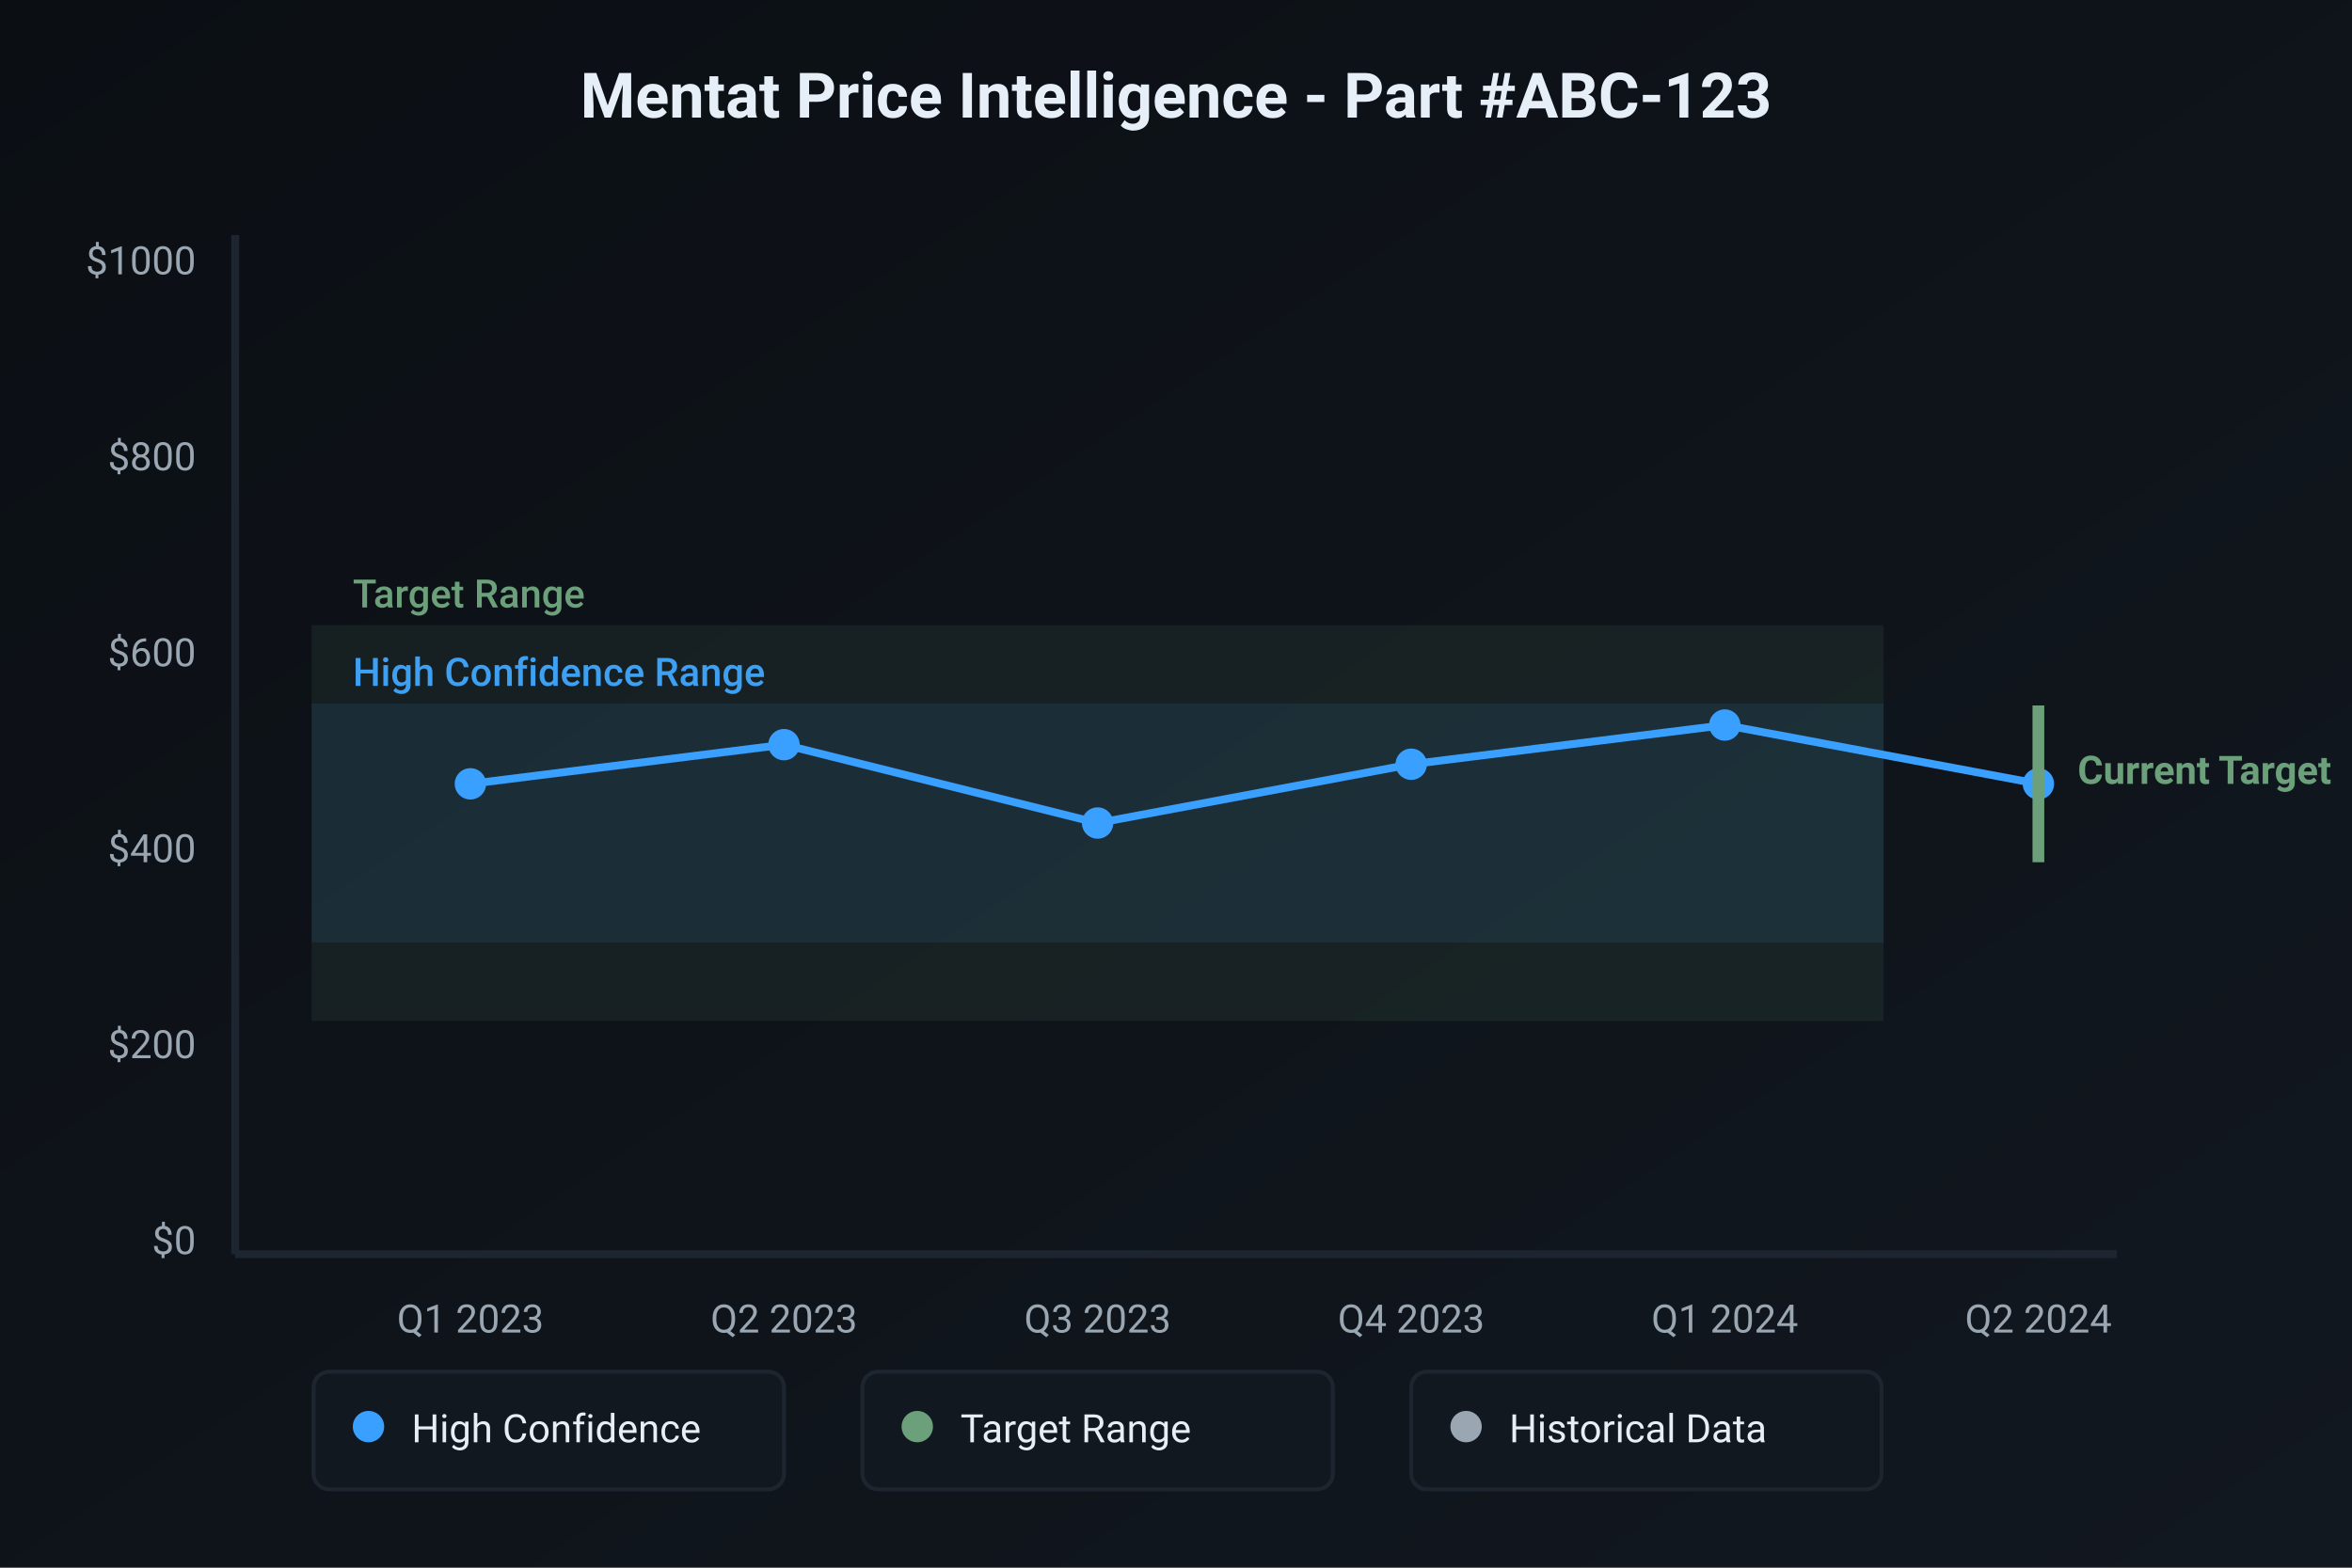
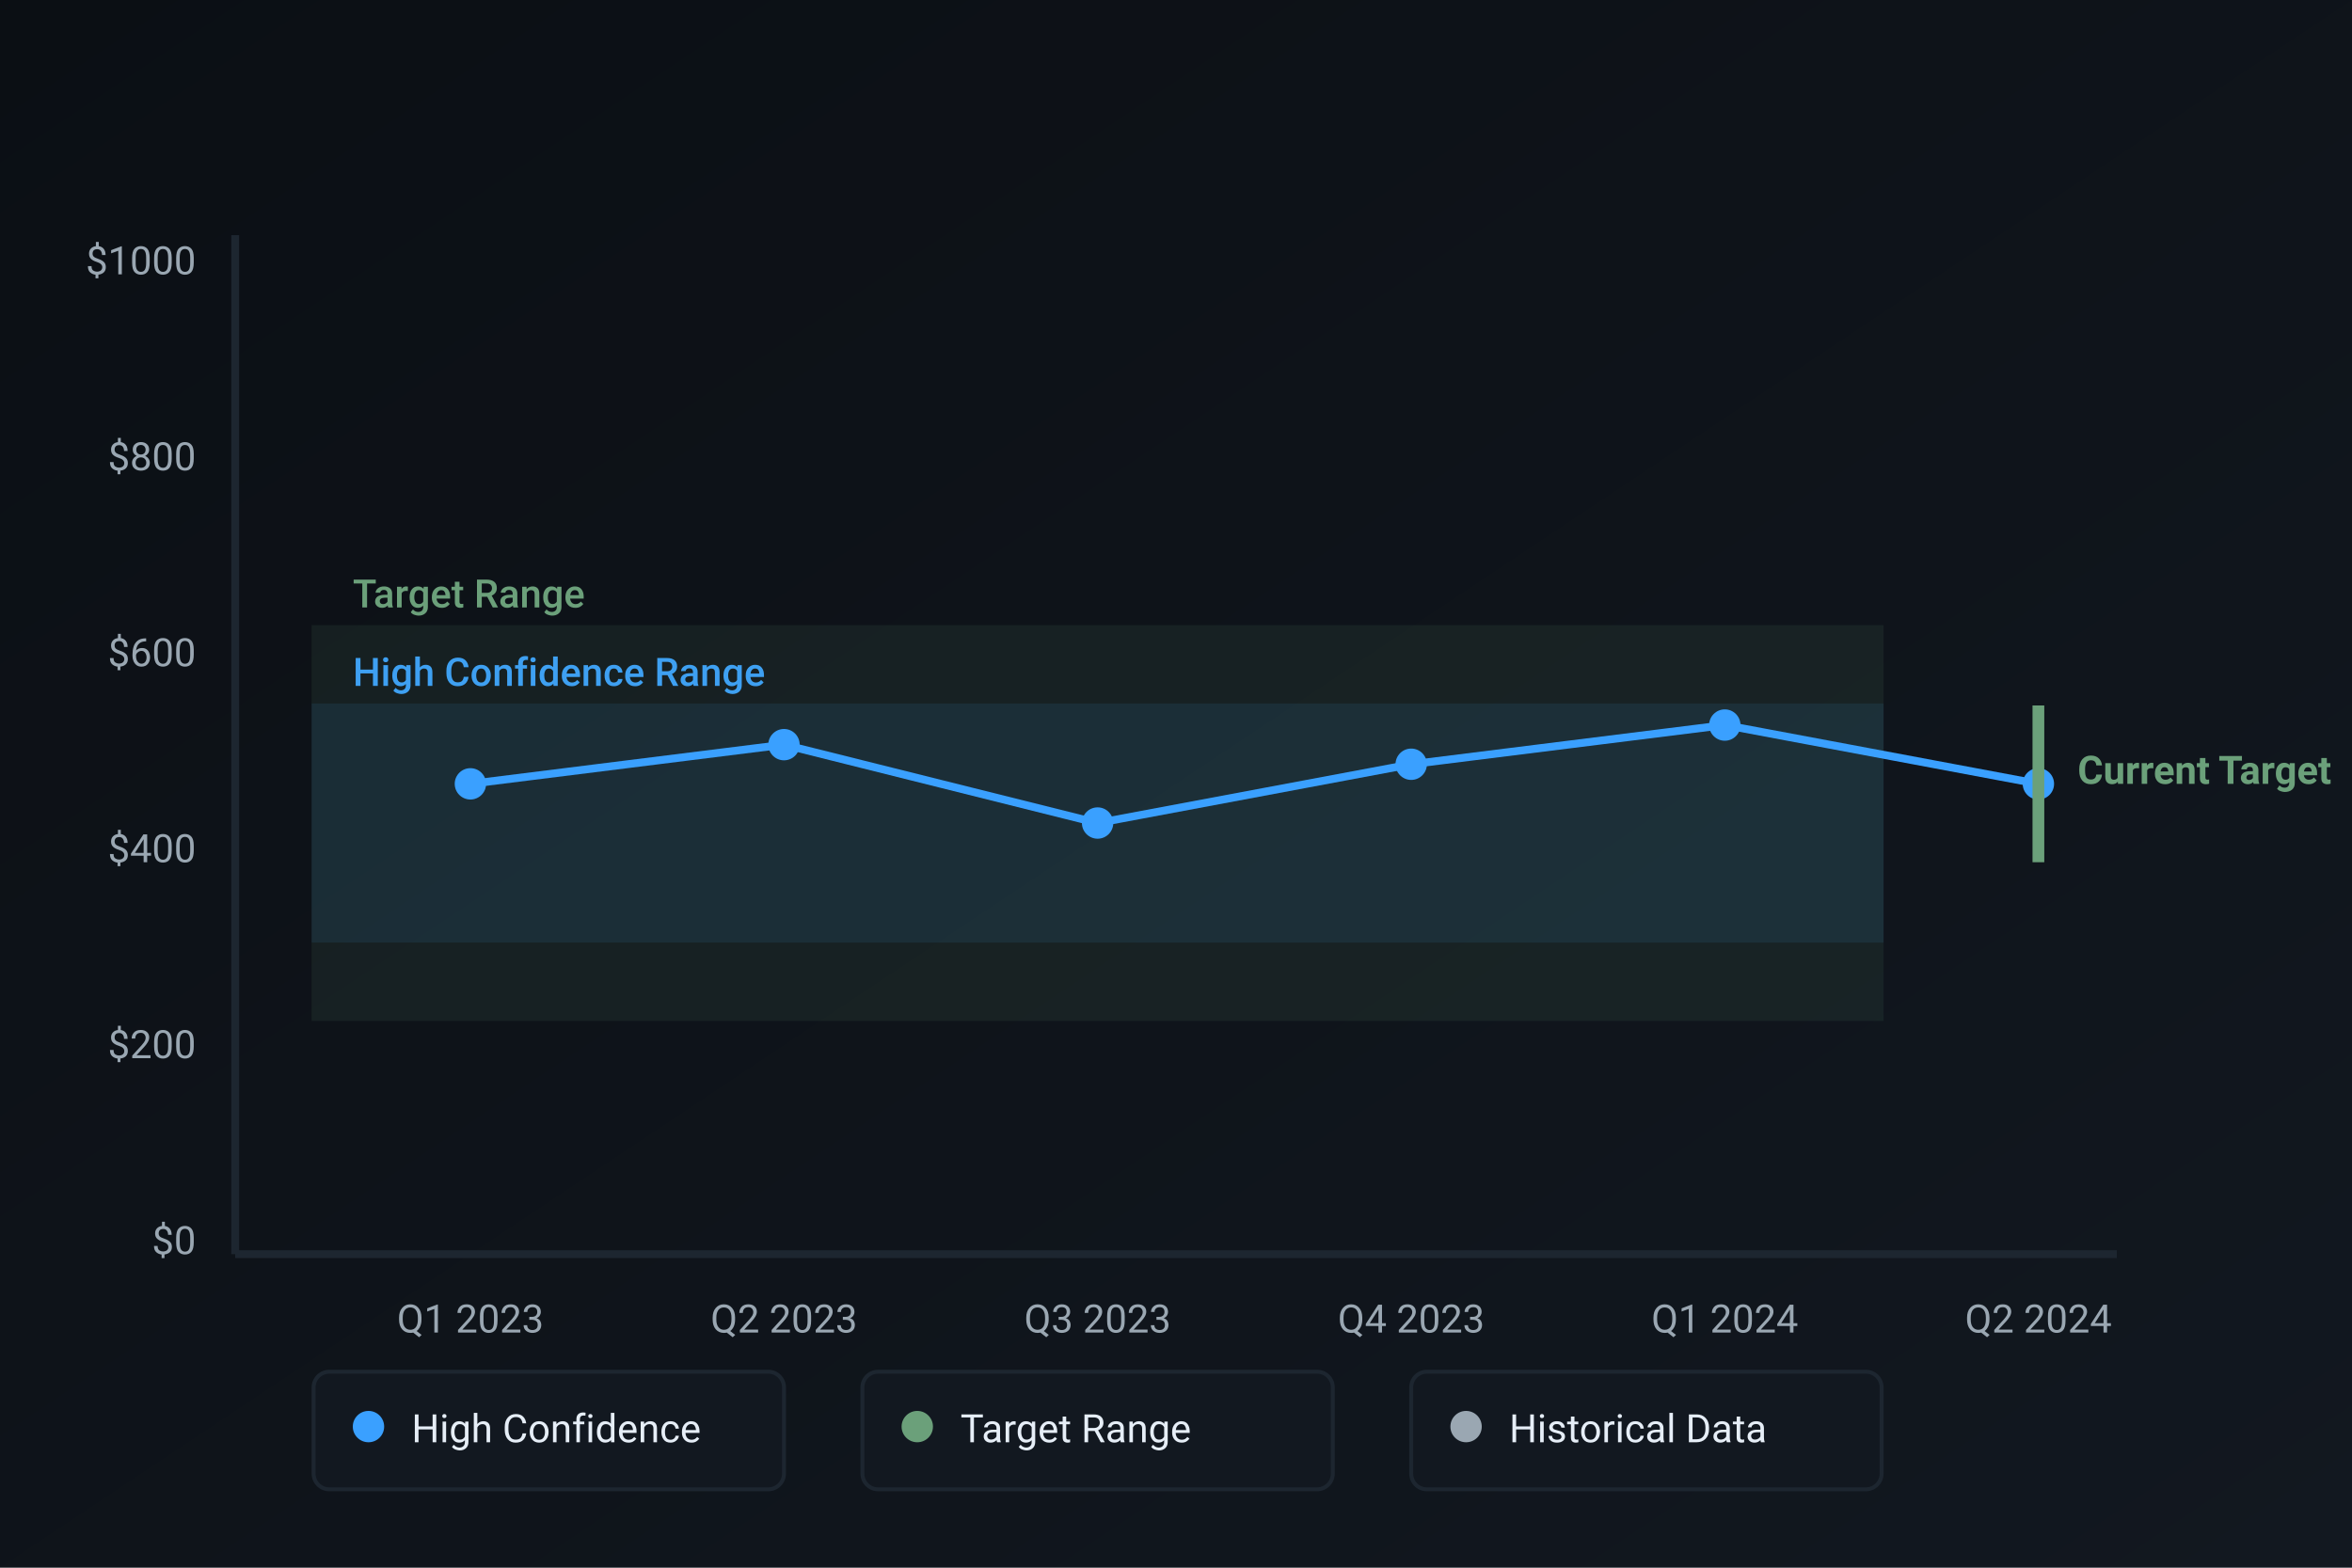
<svg xmlns="http://www.w3.org/2000/svg" width="600" height="400" viewBox="0 0 600 400" fill="none">
  <defs>
    <linearGradient id="bgGradient" x1="0%" y1="0%" x2="100%" y2="100%">
      <stop offset="0%" style="stop-color:#0B0F14;stop-opacity:1" />
      <stop offset="100%" style="stop-color:#121820;stop-opacity:1" />
    </linearGradient>
    <linearGradient id="priceGradient" x1="0%" y1="0%" x2="100%" y2="0%">
      <stop offset="0%" style="stop-color:#3AA0FF;stop-opacity:0.8" />
      <stop offset="100%" style="stop-color:#6BA07A;stop-opacity:0.8" />
    </linearGradient>
  </defs>
  <rect width="600" height="400" fill="url(#bgGradient)" />
-   <text x="300" y="30" text-anchor="middle" fill="#E6EEF7" font-family="IBM Plex Sans, ui-sans-serif, system-ui, -apple-system, Segoe UI, Roboto, Helvetica Neue, Arial, Noto Sans" font-size="16" font-weight="600">Mentat Price Intelligence - Part #ABC-123</text>
  <line x1="60" y1="60" x2="60" y2="320" stroke="#1D2630" stroke-width="2" />
  <text x="50" y="70" text-anchor="end" fill="#9AA7B2" font-family="IBM Plex Sans, ui-sans-serif, system-ui, -apple-system, Segoe UI, Roboto, Helvetica Neue, Arial, Noto Sans" font-size="10">$1000</text>
  <text x="50" y="120" text-anchor="end" fill="#9AA7B2" font-family="IBM Plex Sans, ui-sans-serif, system-ui, -apple-system, Segoe UI, Roboto, Helvetica Neue, Arial, Noto Sans" font-size="10">$800</text>
  <text x="50" y="170" text-anchor="end" fill="#9AA7B2" font-family="IBM Plex Sans, ui-sans-serif, system-ui, -apple-system, Segoe UI, Roboto, Helvetica Neue, Arial, Noto Sans" font-size="10">$600</text>
  <text x="50" y="220" text-anchor="end" fill="#9AA7B2" font-family="IBM Plex Sans, ui-sans-serif, system-ui, -apple-system, Segoe UI, Roboto, Helvetica Neue, Arial, Noto Sans" font-size="10">$400</text>
  <text x="50" y="270" text-anchor="end" fill="#9AA7B2" font-family="IBM Plex Sans, ui-sans-serif, system-ui, -apple-system, Segoe UI, Roboto, Helvetica Neue, Arial, Noto Sans" font-size="10">$200</text>
  <text x="50" y="320" text-anchor="end" fill="#9AA7B2" font-family="IBM Plex Sans, ui-sans-serif, system-ui, -apple-system, Segoe UI, Roboto, Helvetica Neue, Arial, Noto Sans" font-size="10">$0</text>
  <line x1="60" y1="320" x2="540" y2="320" stroke="#1D2630" stroke-width="2" />
  <text x="120" y="340" text-anchor="middle" fill="#9AA7B2" font-family="IBM Plex Sans, ui-sans-serif, system-ui, -apple-system, Segoe UI, Roboto, Helvetica Neue, Arial, Noto Sans" font-size="10">Q1 2023</text>
  <text x="200" y="340" text-anchor="middle" fill="#9AA7B2" font-family="IBM Plex Sans, ui-sans-serif, system-ui, -apple-system, Segoe UI, Roboto, Helvetica Neue, Arial, Noto Sans" font-size="10">Q2 2023</text>
  <text x="280" y="340" text-anchor="middle" fill="#9AA7B2" font-family="IBM Plex Sans, ui-sans-serif, system-ui, -apple-system, Segoe UI, Roboto, Helvetica Neue, Arial, Noto Sans" font-size="10">Q3 2023</text>
  <text x="360" y="340" text-anchor="middle" fill="#9AA7B2" font-family="IBM Plex Sans, ui-sans-serif, system-ui, -apple-system, Segoe UI, Roboto, Helvetica Neue, Arial, Noto Sans" font-size="10">Q4 2023</text>
  <text x="440" y="340" text-anchor="middle" fill="#9AA7B2" font-family="IBM Plex Sans, ui-sans-serif, system-ui, -apple-system, Segoe UI, Roboto, Helvetica Neue, Arial, Noto Sans" font-size="10">Q1 2024</text>
  <text x="520" y="340" text-anchor="middle" fill="#9AA7B2" font-family="IBM Plex Sans, ui-sans-serif, system-ui, -apple-system, Segoe UI, Roboto, Helvetica Neue, Arial, Noto Sans" font-size="10">Q2 2024</text>
  <rect x="80" y="180" width="400" height="60" fill="#3AA0FF" opacity="0.1" stroke="#3AA0FF" stroke-width="1" />
  <text x="90" y="175" fill="#3AA0FF" font-family="IBM Plex Sans, ui-sans-serif, system-ui, -apple-system, Segoe UI, Roboto, Helvetica Neue, Arial, Noto Sans" font-size="10" font-weight="500">High Confidence Range</text>
  <rect x="80" y="160" width="400" height="100" fill="#6BA07A" opacity="0.1" stroke="#6BA07A" stroke-width="1" />
  <text x="90" y="155" fill="#6BA07A" font-family="IBM Plex Sans, ui-sans-serif, system-ui, -apple-system, Segoe UI, Roboto, Helvetica Neue, Arial, Noto Sans" font-size="10" font-weight="500">Target Range</text>
  <circle cx="120" cy="200" r="4" fill="#3AA0FF" />
  <circle cx="200" cy="190" r="4" fill="#3AA0FF" />
  <circle cx="280" cy="210" r="4" fill="#3AA0FF" />
  <circle cx="360" cy="195" r="4" fill="#3AA0FF" />
  <circle cx="440" cy="185" r="4" fill="#3AA0FF" />
  <circle cx="520" cy="200" r="4" fill="#3AA0FF" />
  <path d="M120,200 L200,190 L280,210 L360,195 L440,185 L520,200" stroke="#3AA0FF" stroke-width="2" fill="none" />
  <line x1="520" y1="180" x2="520" y2="220" stroke="#6BA07A" stroke-width="3" />
  <text x="530" y="200" fill="#6BA07A" font-family="IBM Plex Sans, ui-sans-serif, system-ui, -apple-system, Segoe UI, Roboto, Helvetica Neue, Arial, Noto Sans" font-size="10" font-weight="600">Current Target</text>
  <rect x="80" y="350" width="120" height="30" rx="4" fill="#121820" stroke="#1D2630" stroke-width="1" />
  <rect x="90" y="360" width="8" height="8" rx="4" fill="#3AA0FF" />
  <text x="105" y="368" fill="#E6EEF7" font-family="IBM Plex Sans, ui-sans-serif, system-ui, -apple-system, Segoe UI, Roboto, Helvetica Neue, Arial, Noto Sans" font-size="10">High Confidence</text>
  <rect x="220" y="350" width="120" height="30" rx="4" fill="#121820" stroke="#1D2630" stroke-width="1" />
  <rect x="230" y="360" width="8" height="8" rx="4" fill="#6BA07A" />
  <text x="245" y="368" fill="#E6EEF7" font-family="IBM Plex Sans, ui-sans-serif, system-ui, -apple-system, Segoe UI, Roboto, Helvetica Neue, Arial, Noto Sans" font-size="10">Target Range</text>
  <rect x="360" y="350" width="120" height="30" rx="4" fill="#121820" stroke="#1D2630" stroke-width="1" />
  <rect x="370" y="360" width="8" height="8" rx="4" fill="#9AA7B2" />
  <text x="385" y="368" fill="#E6EEF7" font-family="IBM Plex Sans, ui-sans-serif, system-ui, -apple-system, Segoe UI, Roboto, Helvetica Neue, Arial, Noto Sans" font-size="10">Historical Data</text>
</svg>
